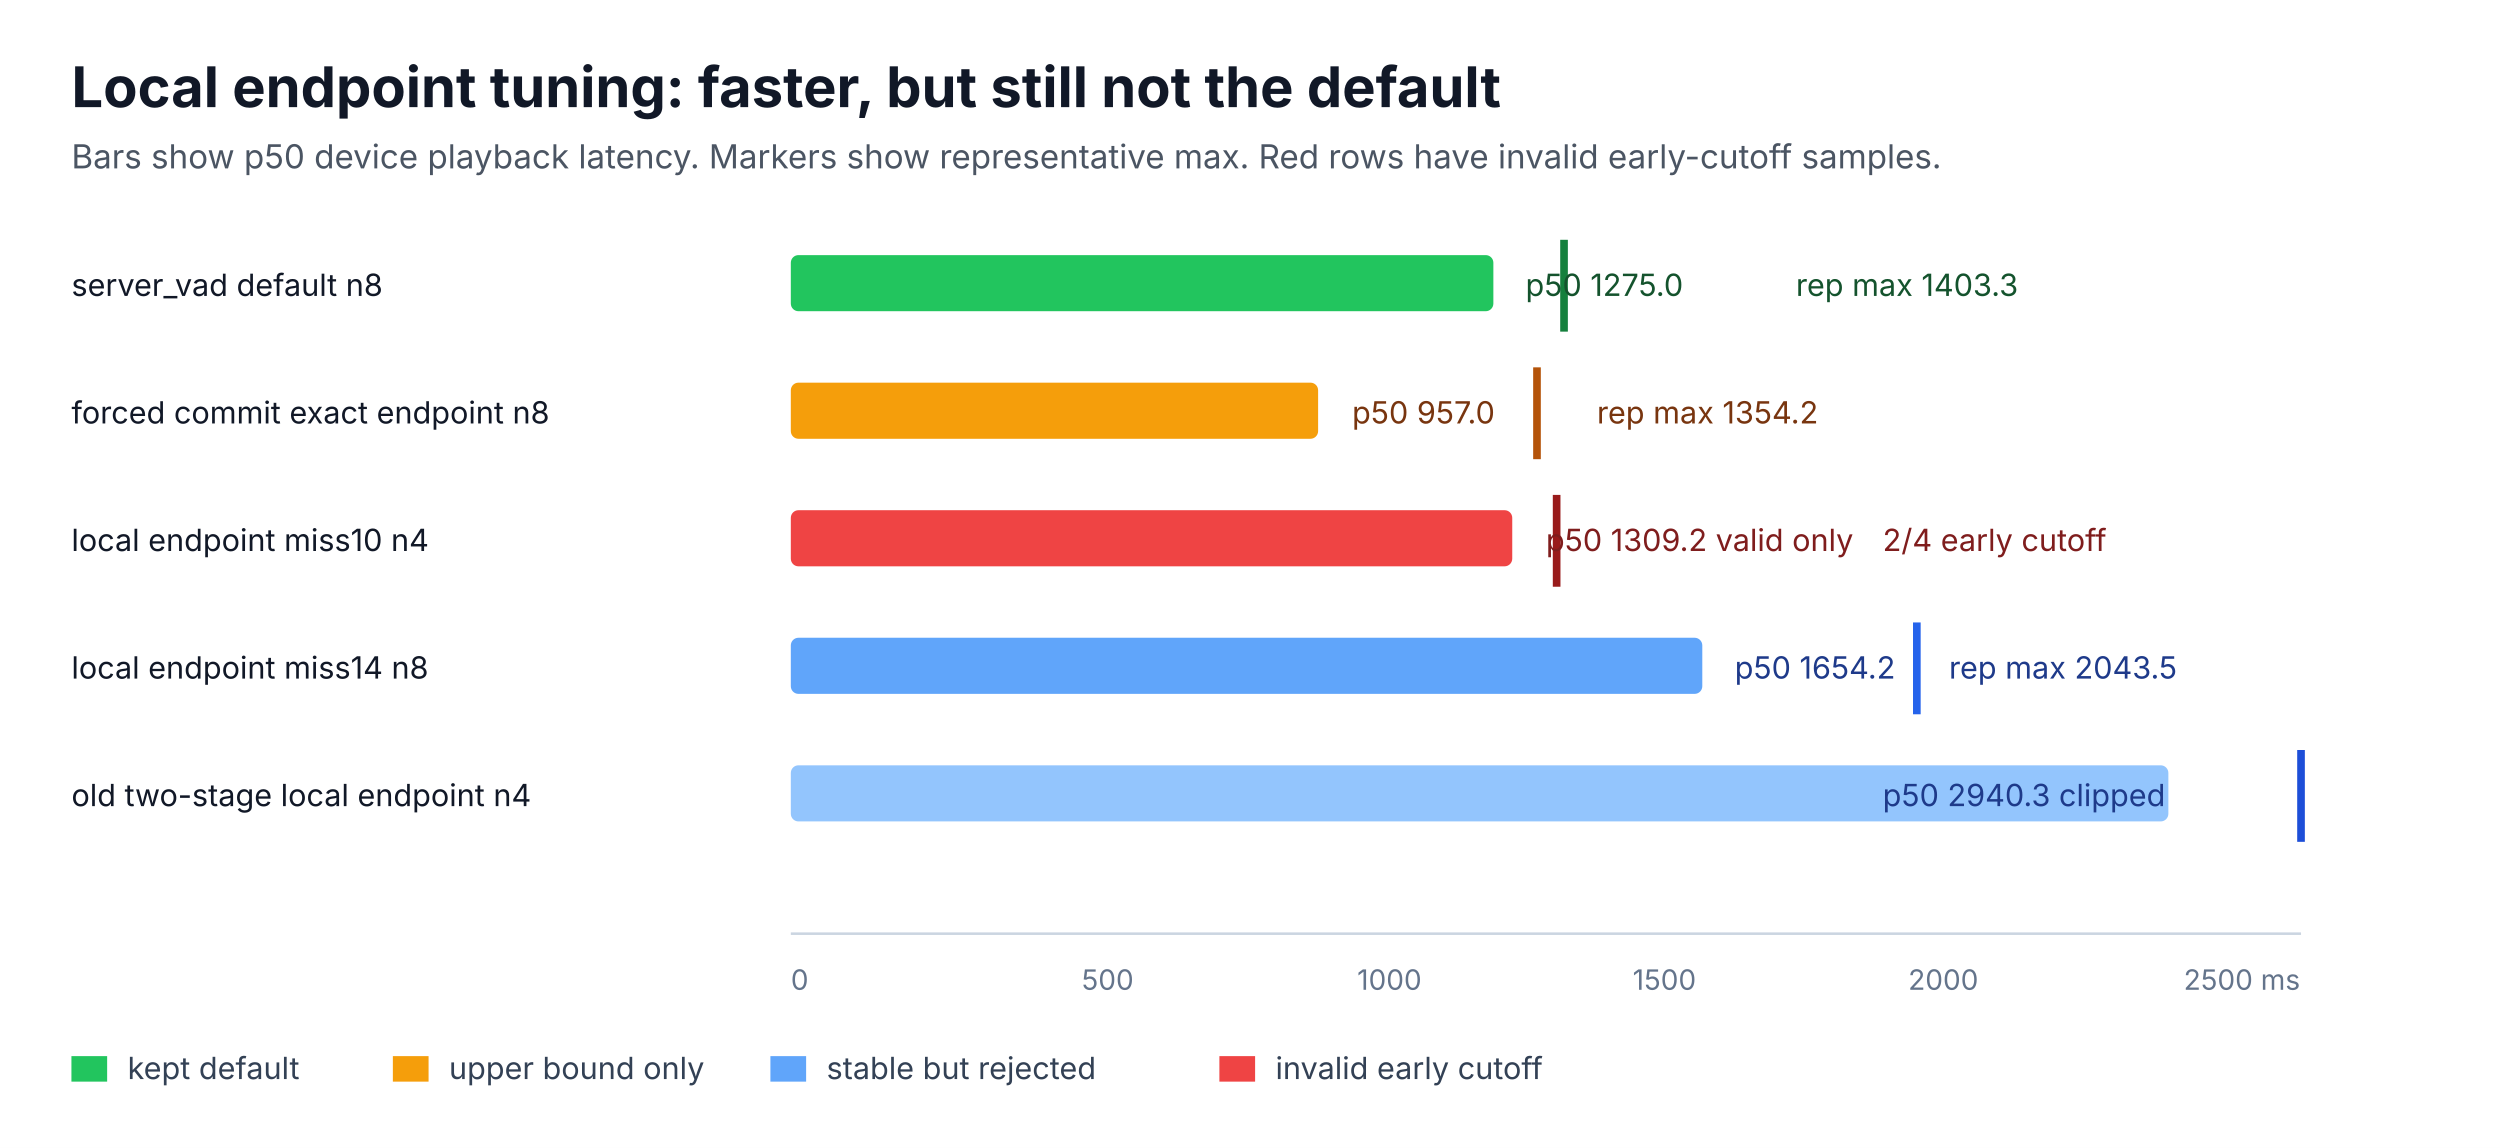
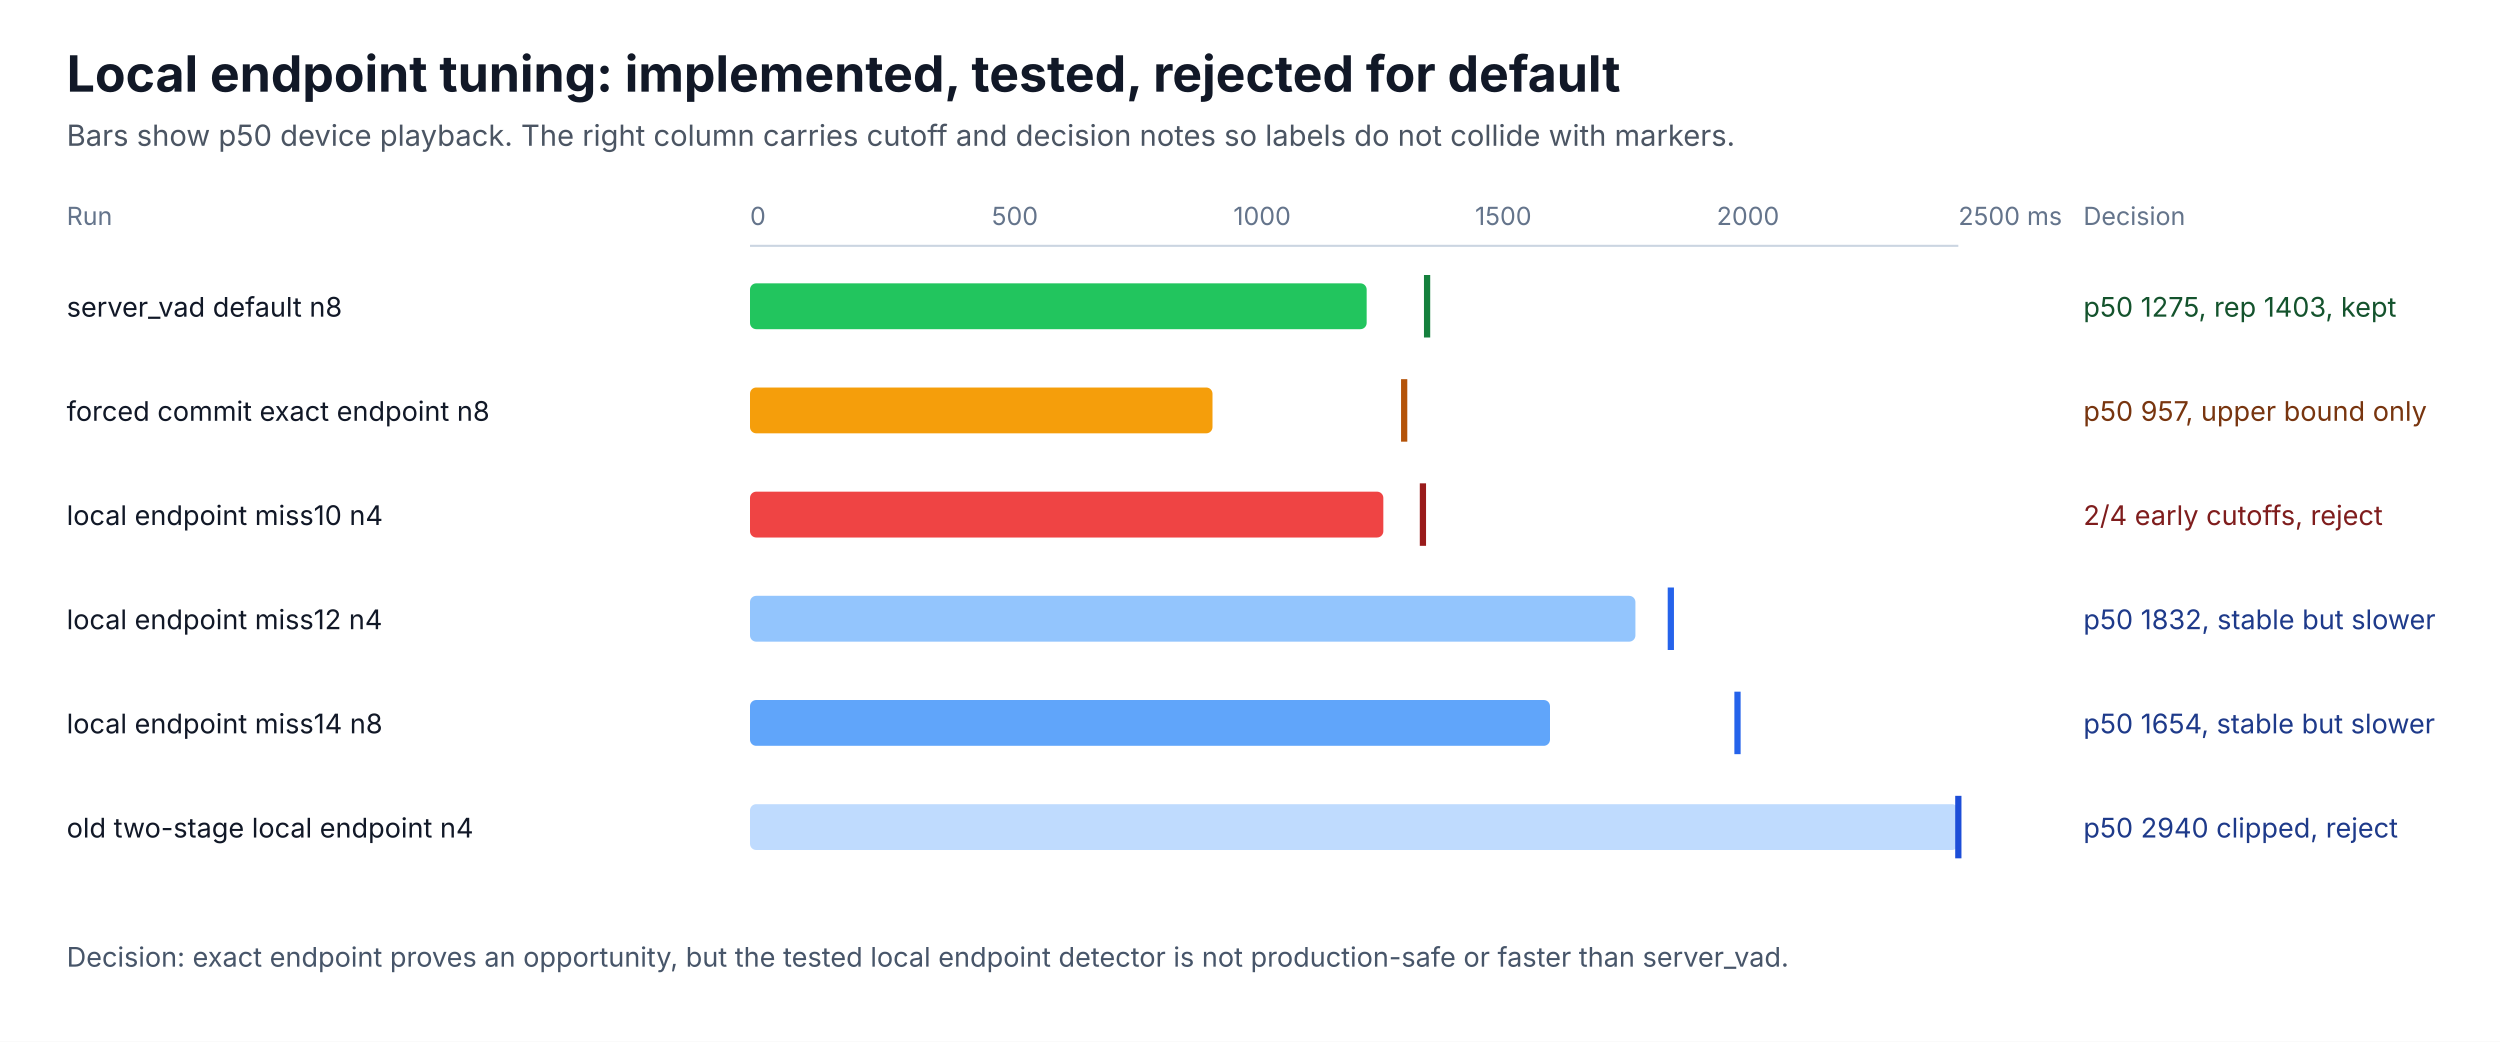
- <svg xmlns="http://www.w3.org/2000/svg" width="980" height="450" role="img" aria-labelledby="title desc">
-   <rect width="980" height="450" fill="#ffffff" />
-   <text x="28" y="42" font-family="Inter, Arial, sans-serif" font-size="22" font-weight="700" fill="#111827">Local endpoint tuning: faster, but still not the default</text>
-   <text x="28" y="66" font-family="Inter, Arial, sans-serif" font-size="13" fill="#4b5563">Bars show p50 device playback latency. Markers show representative max. Red rows have invalid early-cutoff samples.</text>
-   <line x1="310" y1="366" x2="902" y2="366" stroke="#cbd5e1" />
-   <text x="310" y="388" font-family="Inter, Arial, sans-serif" font-size="11" fill="#64748b">0</text>
-   <text x="424" y="388" font-family="Inter, Arial, sans-serif" font-size="11" fill="#64748b">500</text>
-   <text x="532" y="388" font-family="Inter, Arial, sans-serif" font-size="11" fill="#64748b">1000</text>
-   <text x="640" y="388" font-family="Inter, Arial, sans-serif" font-size="11" fill="#64748b">1500</text>
-   <text x="748" y="388" font-family="Inter, Arial, sans-serif" font-size="11" fill="#64748b">2000</text>
-   <text x="856" y="388" font-family="Inter, Arial, sans-serif" font-size="11" fill="#64748b">2500 ms</text>
+ <svg xmlns="http://www.w3.org/2000/svg" width="1200" height="500" viewBox="0 0 1200 500" role="img" aria-labelledby="title desc">
+   <rect width="1200" height="500" fill="#ffffff" />
+   <text x="32" y="44" font-family="Inter, Arial, sans-serif" font-size="24" font-weight="700" fill="#111827">Local endpoint tuning: implemented, tested, rejected for default</text>
+   <text x="32" y="70" font-family="Inter, Arial, sans-serif" font-size="14" fill="#4b5563">Bars show p50 device playback. The right column carries cutoff and decision notes so labels do not collide with markers.</text>
  <g font-family="Inter, Arial, sans-serif" font-size="12">
-     <text x="28" y="116" fill="#111827">server_vad default n8</text>
-     <rect x="310" y="100" width="275.4" height="22" rx="3" fill="#22c55e" />
-     <line x1="613.1" y1="94" x2="613.1" y2="130" stroke="#15803d" stroke-width="3" />
-     <text x="598" y="116" fill="#14532d">p50 1275.0</text>
-     <text x="704" y="116" fill="#14532d">rep max 1403.3</text>
-     <text x="28" y="166" fill="#111827">forced commit exact endpoint n8</text>
-     <rect x="310" y="150" width="206.7" height="22" rx="3" fill="#f59e0b" />
-     <line x1="602.5" y1="144" x2="602.5" y2="180" stroke="#b45309" stroke-width="3" />
-     <text x="530" y="166" fill="#78350f">p50 957.0</text>
-     <text x="626" y="166" fill="#78350f">rep max 1354.2</text>
-     <text x="28" y="216" fill="#111827">local endpoint miss10 n4</text>
-     <rect x="310" y="200" width="282.8" height="22" rx="3" fill="#ef4444" />
-     <line x1="610.2" y1="194" x2="610.2" y2="230" stroke="#991b1b" stroke-width="3" />
-     <text x="606" y="216" fill="#7f1d1d">p50 1309.2 valid only</text>
-     <text x="738" y="216" fill="#7f1d1d">2/4 early cutoff</text>
-     <text x="28" y="266" fill="#111827">local endpoint miss14 n8</text>
-     <rect x="310" y="250" width="357.3" height="22" rx="3" fill="#60a5fa" />
-     <line x1="751.4" y1="244" x2="751.4" y2="280" stroke="#2563eb" stroke-width="3" />
-     <text x="680" y="266" fill="#1e3a8a">p50 1654.2</text>
-     <text x="764" y="266" fill="#1e3a8a">rep max 2043.5</text>
-     <text x="28" y="316" fill="#111827">old two-stage local endpoint n4</text>
-     <rect x="310" y="300" width="540.0" height="22" rx="3" fill="#93c5fd" />
-     <line x1="902" y1="294" x2="902" y2="330" stroke="#1d4ed8" stroke-width="3" />
-     <text x="738" y="316" fill="#1e3a8a">p50 2940.3 clipped</text>
+     <text x="32" y="108" fill="#64748b">Run</text>
+     <text x="360" y="108" fill="#64748b">0</text>
+     <text x="476" y="108" fill="#64748b">500</text>
+     <text x="592" y="108" fill="#64748b">1000</text>
+     <text x="708" y="108" fill="#64748b">1500</text>
+     <text x="824" y="108" fill="#64748b">2000</text>
+     <text x="940" y="108" fill="#64748b">2500 ms</text>
+     <text x="1000" y="108" fill="#64748b">Decision</text>
+     <line x1="360" y1="118" x2="940" y2="118" stroke="#cbd5e1" />
  </g>
-   <rect x="28" y="414" width="14" height="10" fill="#22c55e" />
-   <text x="50" y="423" font-family="Inter, Arial, sans-serif" font-size="12" fill="#334155">kept default</text>
-   <rect x="154" y="414" width="14" height="10" fill="#f59e0b" />
-   <text x="176" y="423" font-family="Inter, Arial, sans-serif" font-size="12" fill="#334155">upper bound only</text>
-   <rect x="302" y="414" width="14" height="10" fill="#60a5fa" />
-   <text x="324" y="423" font-family="Inter, Arial, sans-serif" font-size="12" fill="#334155">stable but rejected</text>
-   <rect x="478" y="414" width="14" height="10" fill="#ef4444" />
-   <text x="500" y="423" font-family="Inter, Arial, sans-serif" font-size="12" fill="#334155">invalid early cutoff</text>
+   <g font-family="Inter, Arial, sans-serif" font-size="13">
+     <text x="32" y="152" fill="#111827">server_vad default n8</text>
+     <rect x="360" y="136" width="296" height="22" rx="3" fill="#22c55e" />
+     <line x1="685" y1="132" x2="685" y2="162" stroke="#15803d" stroke-width="3" />
+     <text x="1000" y="152" fill="#14532d">p50 1275, rep 1403, kept</text>
+     <text x="32" y="202" fill="#111827">forced commit exact endpoint n8</text>
+     <rect x="360" y="186" width="222" height="22" rx="3" fill="#f59e0b" />
+     <line x1="674" y1="182" x2="674" y2="212" stroke="#b45309" stroke-width="3" />
+     <text x="1000" y="202" fill="#78350f">p50 957, upper bound only</text>
+     <text x="32" y="252" fill="#111827">local endpoint miss10 n4</text>
+     <rect x="360" y="236" width="304" height="22" rx="3" fill="#ef4444" />
+     <line x1="683" y1="232" x2="683" y2="262" stroke="#991b1b" stroke-width="3" />
+     <text x="1000" y="252" fill="#7f1d1d">2/4 early cutoffs, reject</text>
+     <text x="32" y="302" fill="#111827">local endpoint miss12 n4</text>
+     <rect x="360" y="286" width="425" height="22" rx="3" fill="#93c5fd" />
+     <line x1="802" y1="282" x2="802" y2="312" stroke="#2563eb" stroke-width="3" />
+     <text x="1000" y="302" fill="#1e3a8a">p50 1832, stable but slower</text>
+     <text x="32" y="352" fill="#111827">local endpoint miss14 n8</text>
+     <rect x="360" y="336" width="384" height="22" rx="3" fill="#60a5fa" />
+     <line x1="834" y1="332" x2="834" y2="362" stroke="#2563eb" stroke-width="3" />
+     <text x="1000" y="352" fill="#1e3a8a">p50 1654, stable but slower</text>
+     <text x="32" y="402" fill="#111827">old two-stage local endpoint n4</text>
+     <rect x="360" y="386" width="580" height="22" rx="3" fill="#bfdbfe" />
+     <line x1="940" y1="382" x2="940" y2="412" stroke="#1d4ed8" stroke-width="3" />
+     <text x="1000" y="402" fill="#1e3a8a">p50 2940 clipped, reject</text>
+   </g>
+   <text x="32" y="464" font-family="Inter, Arial, sans-serif" font-size="13" fill="#475569">Decision: exact endpoint proves an opportunity, but the tested local endpoint detector is not production-safe or faster than server_vad.</text>
</svg>
